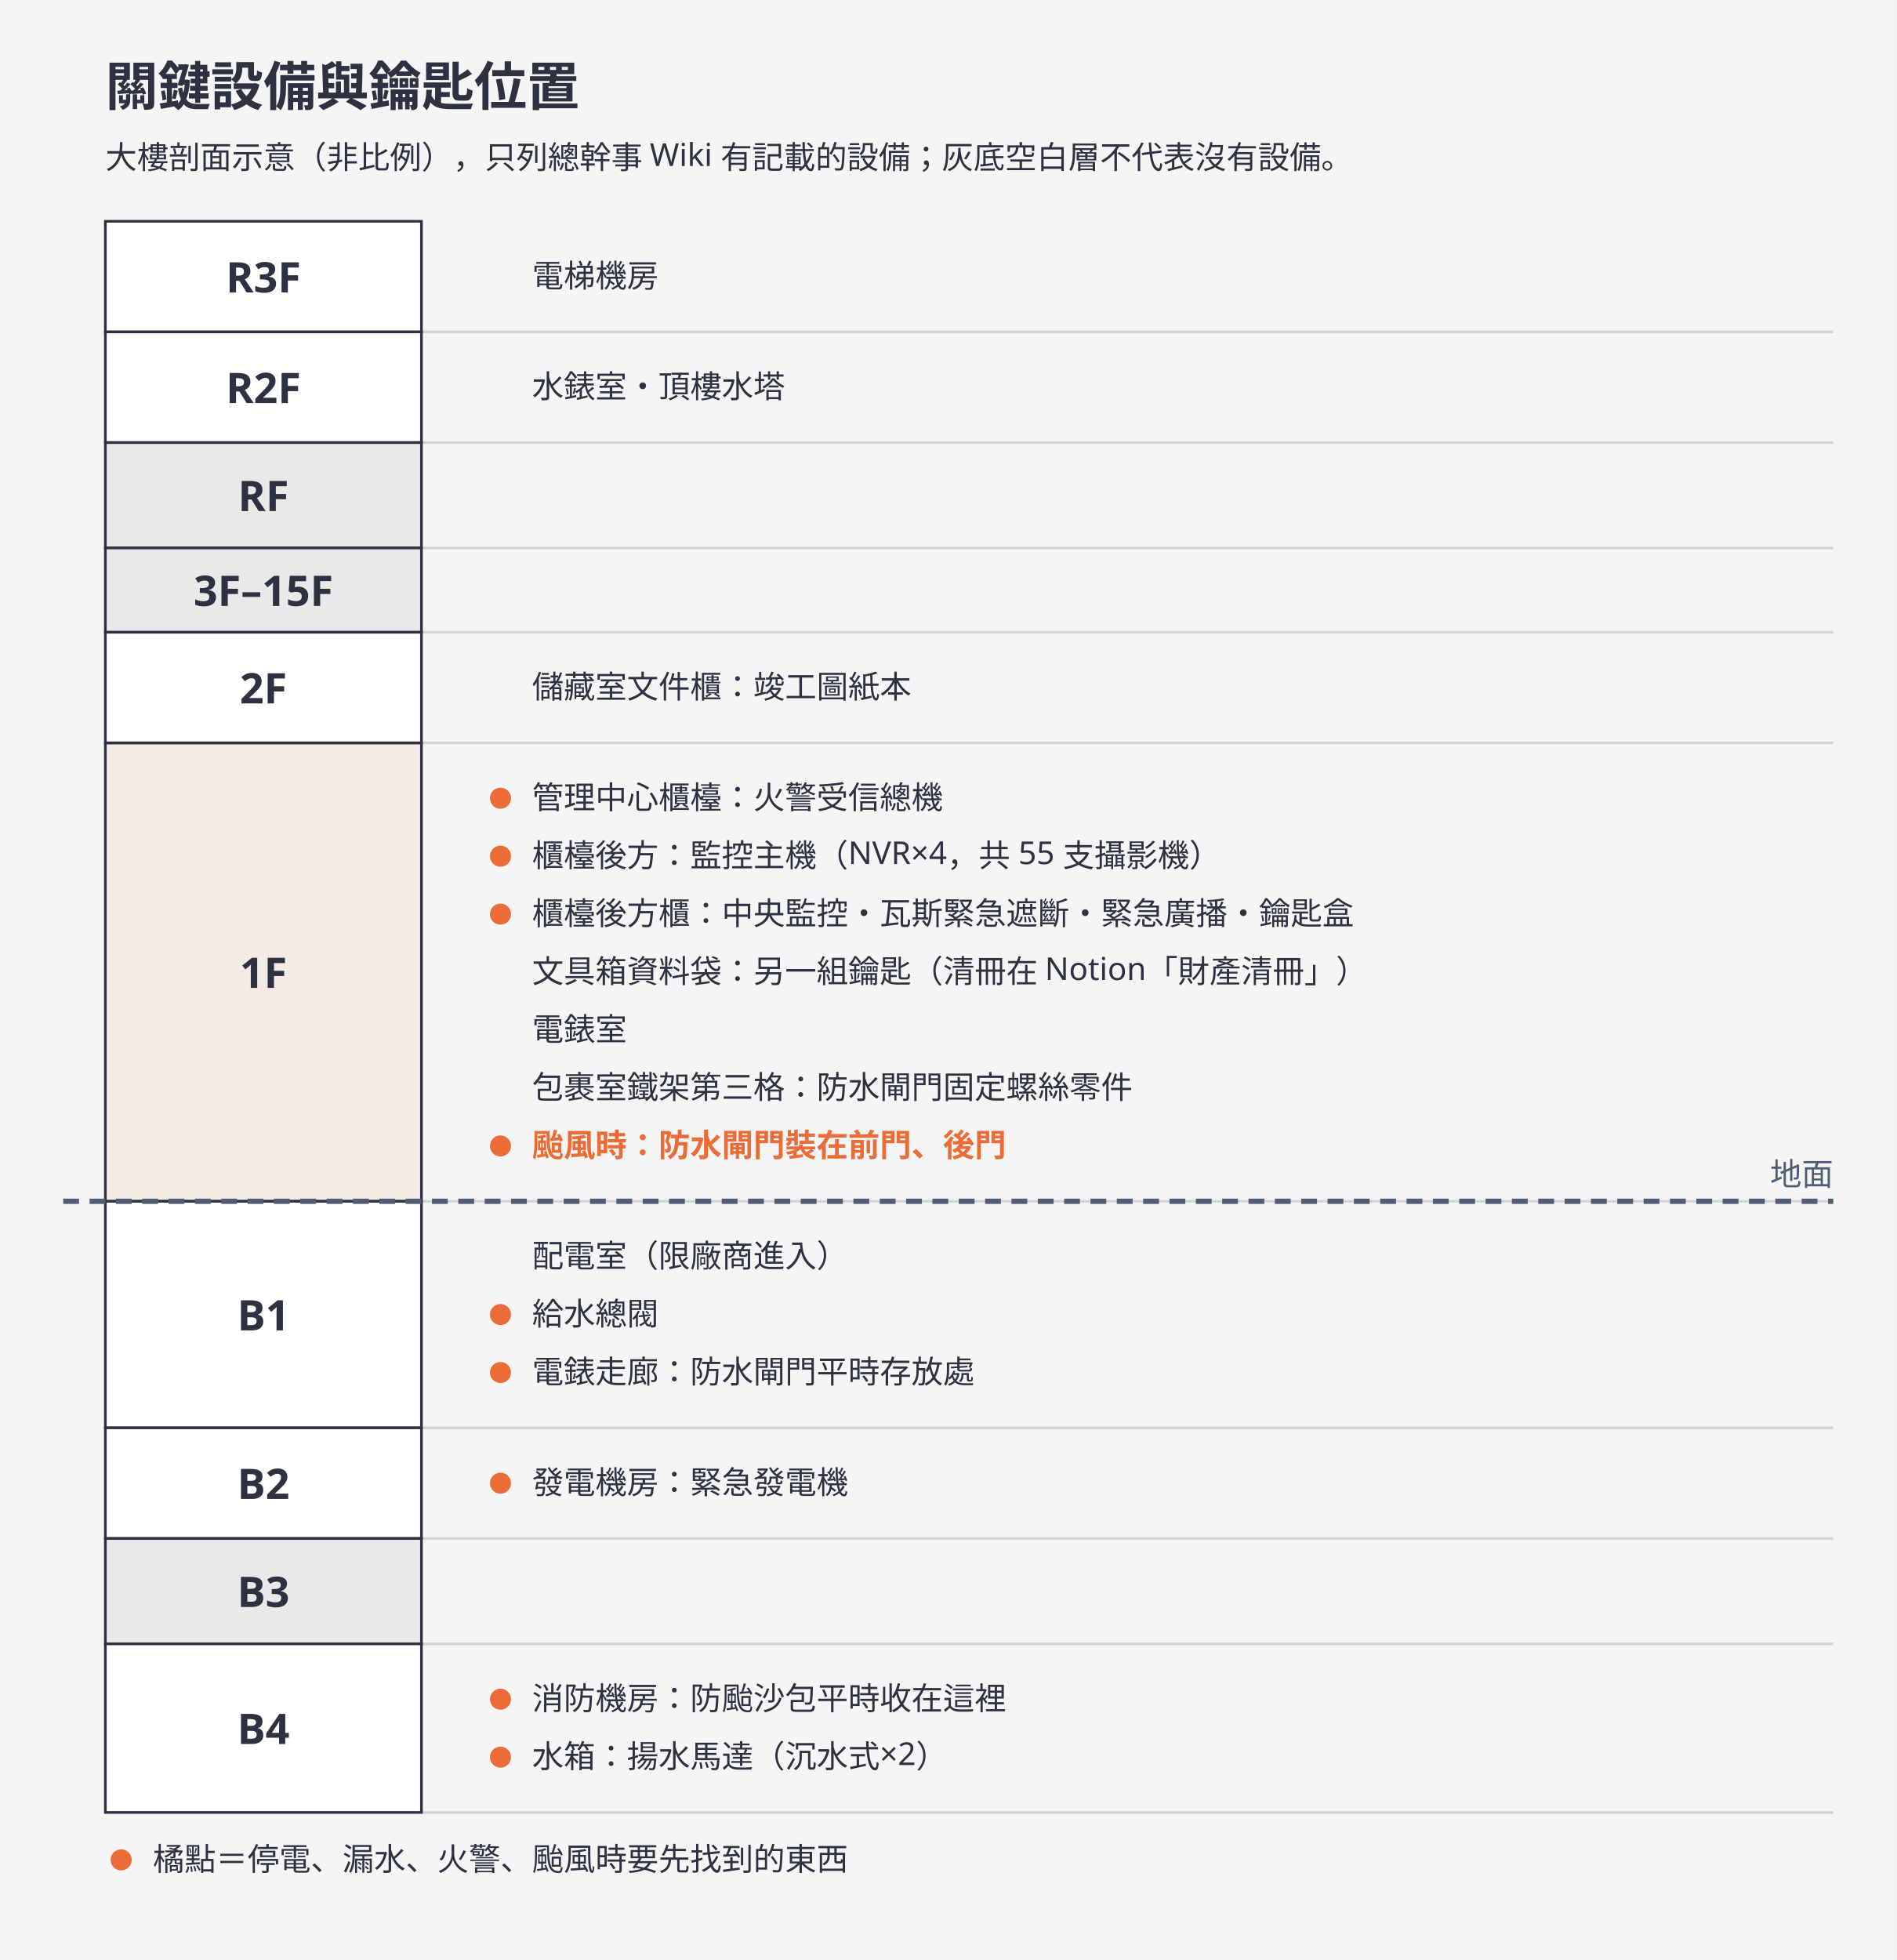
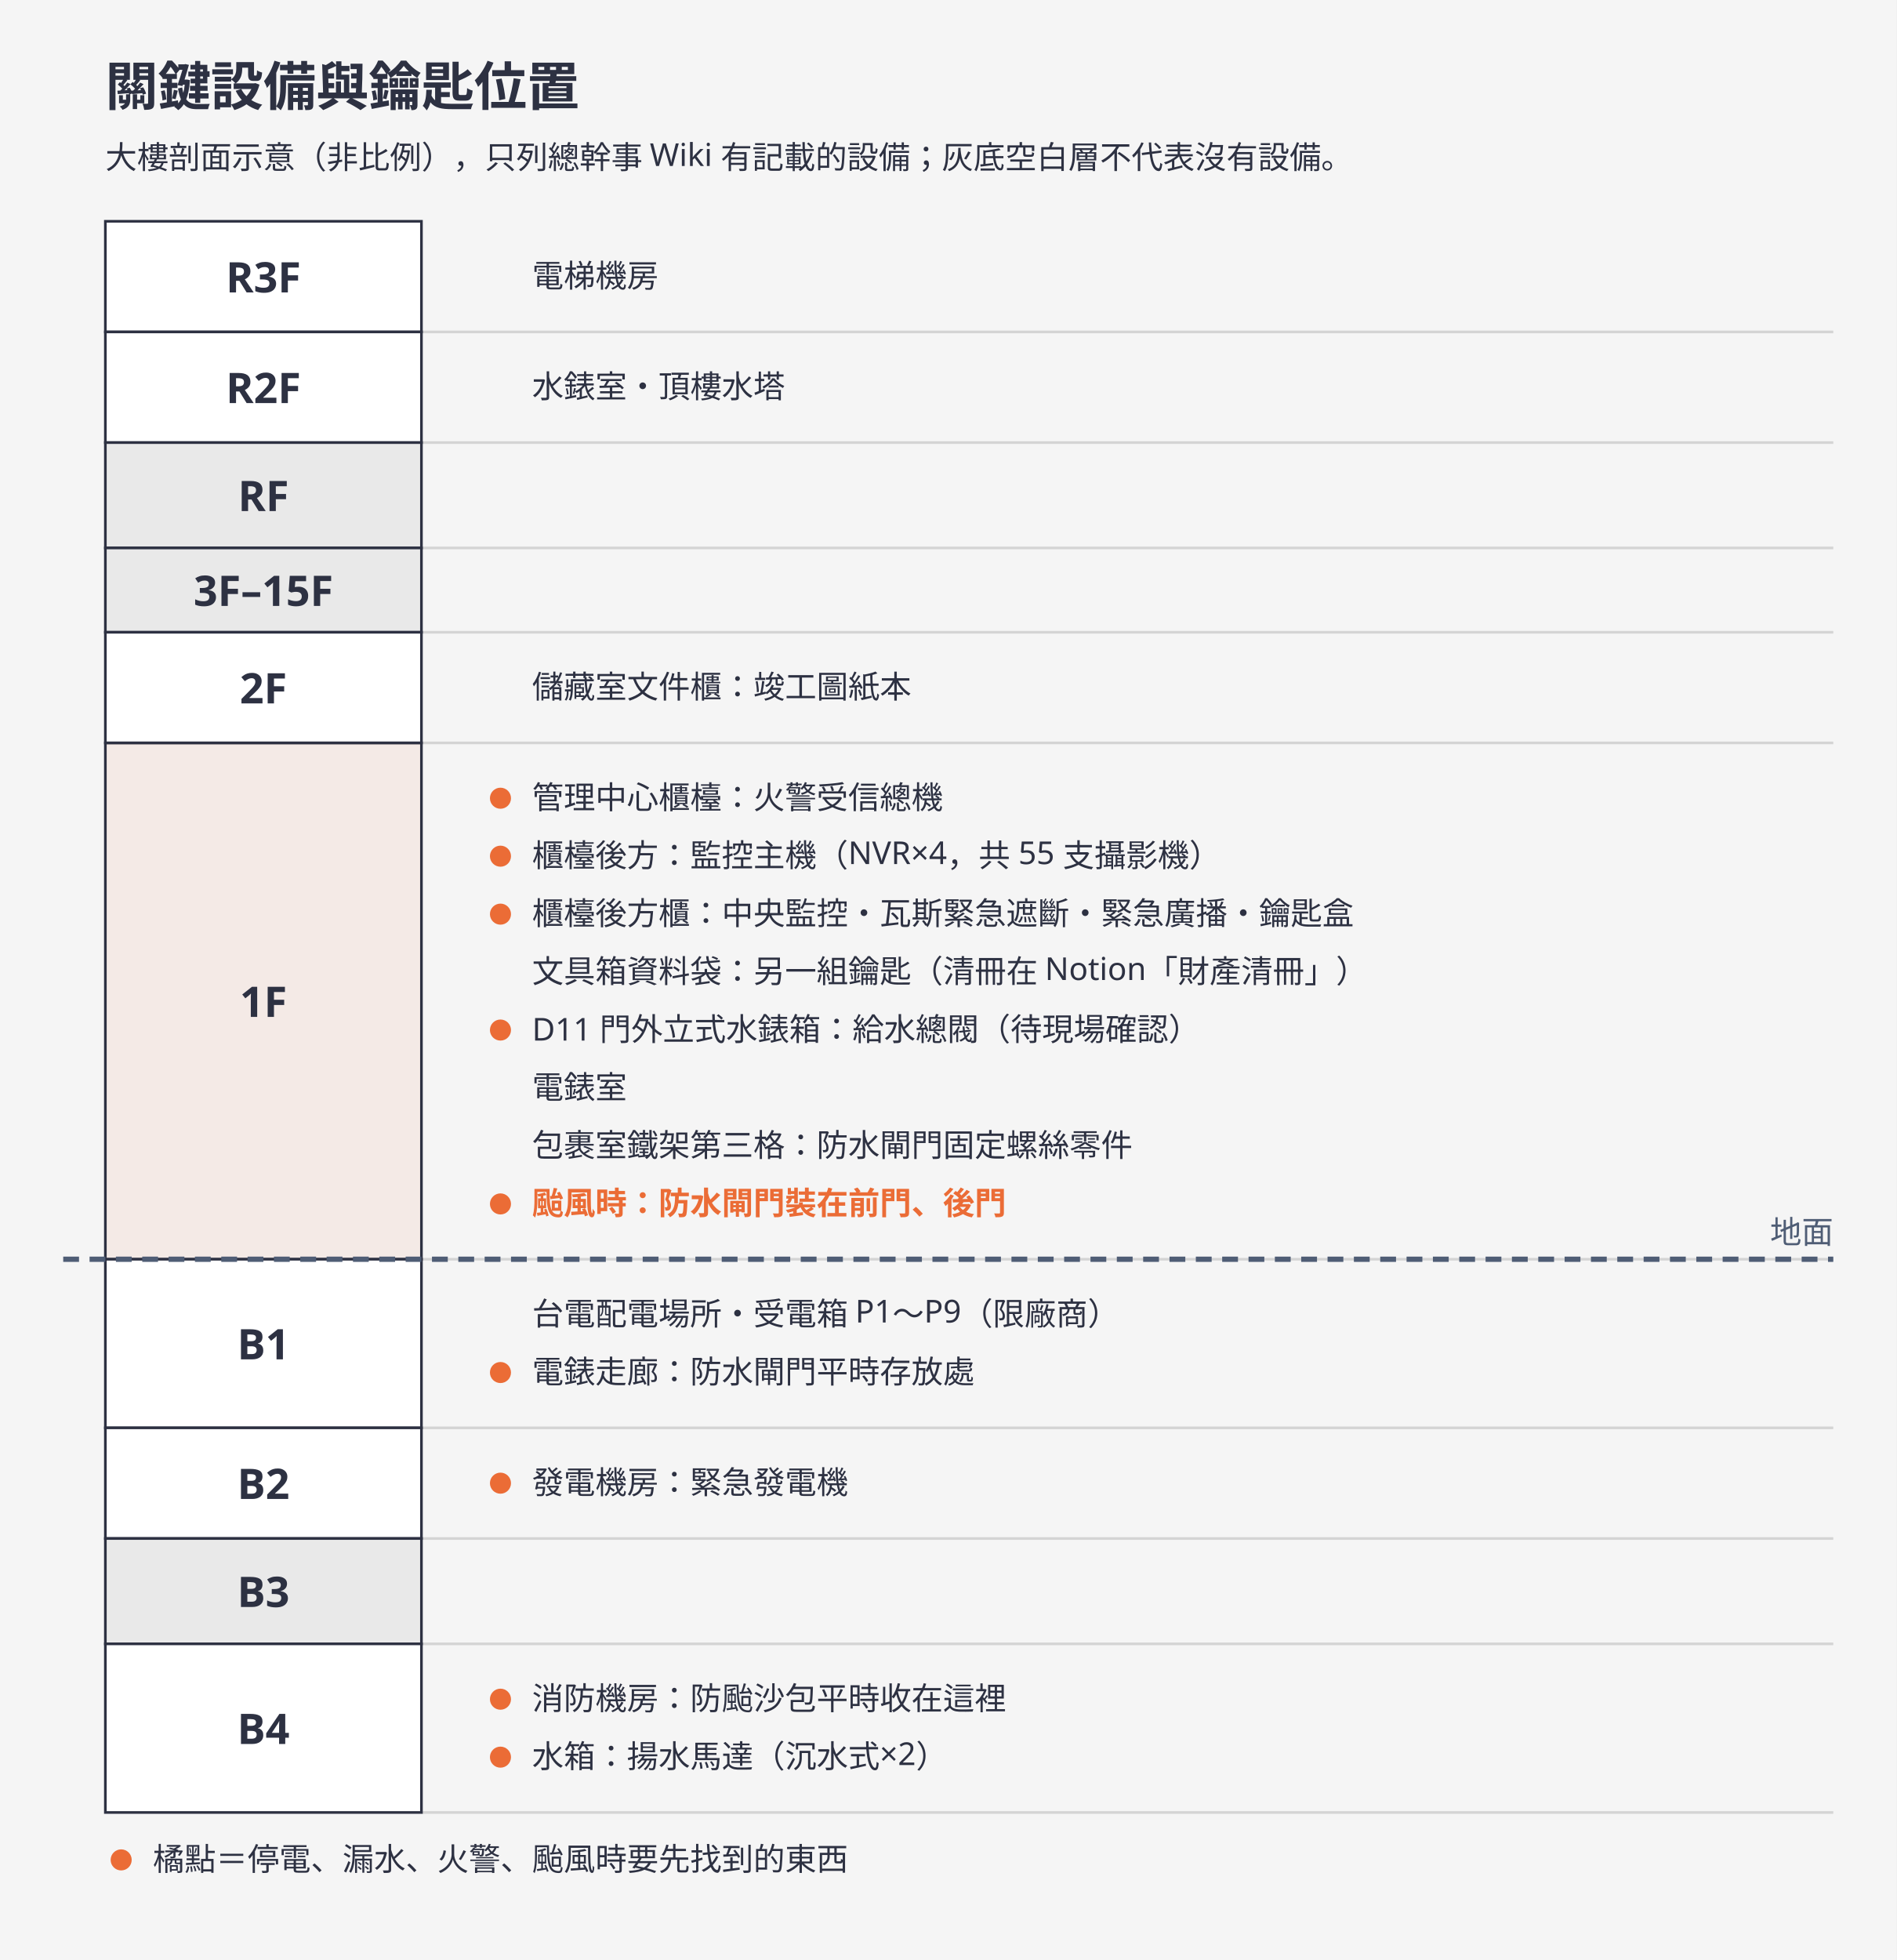
<svg xmlns="http://www.w3.org/2000/svg" viewBox="0 0 720 744" width="720" height="744" role="img" aria-labelledby="eq-title eq-desc" font-family="'Noto Sans TC','Microsoft JhengHei','PingFang TC',sans-serif">
  <rect width="720" height="744" fill="#f5f5f5" />
  <text x="40" y="40" fill="#2d3142" font-size="20" font-weight="700">關鍵設備與鑰匙位置</text>
  <text x="40" y="64" fill="#2d3142" font-size="12">大樓剖面示意（非比例），只列總幹事 Wiki 有記載的設備；灰底空白層不代表沒有設備。</text>
  <line x1="160" y1="126" x2="696" y2="126" stroke="#d4d4d4" stroke-width="1" />
  <line x1="160" y1="168" x2="696" y2="168" stroke="#d4d4d4" stroke-width="1" />
  <line x1="160" y1="208" x2="696" y2="208" stroke="#d4d4d4" stroke-width="1" />
  <line x1="160" y1="240" x2="696" y2="240" stroke="#d4d4d4" stroke-width="1" />
  <line x1="160" y1="282" x2="696" y2="282" stroke="#d4d4d4" stroke-width="1" />
-   <line x1="160" y1="456" x2="696" y2="456" stroke="#d4d4d4" stroke-width="1" />
+   <line x1="160" y1="478" x2="696" y2="478" stroke="#d4d4d4" stroke-width="1" />
  <line x1="160" y1="542" x2="696" y2="542" stroke="#d4d4d4" stroke-width="1" />
  <line x1="160" y1="584" x2="696" y2="584" stroke="#d4d4d4" stroke-width="1" />
  <line x1="160" y1="624" x2="696" y2="624" stroke="#d4d4d4" stroke-width="1" />
  <line x1="160" y1="688" x2="696" y2="688" stroke="#d4d4d4" stroke-width="1" />
  <rect x="40" y="84" width="120" height="42" fill="#ffffff" stroke="#2d3142" stroke-width="1" />
  <text x="100" y="111.0" fill="#2d3142" font-size="16" font-weight="700" text-anchor="middle">R3F</text>
  <text x="202" y="109.0" fill="#2d3142" font-size="12">電梯機房</text>
  <rect x="40" y="126" width="120" height="42" fill="#ffffff" stroke="#2d3142" stroke-width="1" />
  <text x="100" y="153.0" fill="#2d3142" font-size="16" font-weight="700" text-anchor="middle">R2F</text>
  <text x="202" y="151.0" fill="#2d3142" font-size="12">水錶室・頂樓水塔</text>
  <rect x="40" y="168" width="120" height="40" fill="#e9e9e9" stroke="#2d3142" stroke-width="1" />
  <text x="100" y="194.0" fill="#2d3142" font-size="16" font-weight="700" text-anchor="middle">RF</text>
  <rect x="40" y="208" width="120" height="32" fill="#e9e9e9" stroke="#2d3142" stroke-width="1" />
  <text x="100" y="230.0" fill="#2d3142" font-size="16" font-weight="700" text-anchor="middle">3F–15F</text>
  <rect x="40" y="240" width="120" height="42" fill="#ffffff" stroke="#2d3142" stroke-width="1" />
  <text x="100" y="267.0" fill="#2d3142" font-size="16" font-weight="700" text-anchor="middle">2F</text>
  <text x="202" y="265.0" fill="#2d3142" font-size="12">儲藏室文件櫃：竣工圖紙本</text>
-   <rect x="40" y="282" width="120" height="174" fill="rgba(235,108,54,0.08)" stroke="#2d3142" stroke-width="1" />
-   <text x="100" y="375.0" fill="#2d3142" font-size="16" font-weight="700" text-anchor="middle">1F</text>
+   <rect x="40" y="282" width="120" height="196" fill="rgba(235,108,54,0.08)" stroke="#2d3142" stroke-width="1" />
+   <text x="100" y="386.0" fill="#2d3142" font-size="16" font-weight="700" text-anchor="middle">1F</text>
  <circle cx="190" cy="303.0" r="4" fill="#eb6c36" />
  <text x="202" y="307.0" fill="#2d3142" font-size="12">管理中心櫃檯：火警受信總機</text>
  <circle cx="190" cy="325.0" r="4" fill="#eb6c36" />
  <text x="202" y="329.0" fill="#2d3142" font-size="12">櫃檯後方：監控主機（NVR×4，共 55 支攝影機）</text>
  <circle cx="190" cy="347.0" r="4" fill="#eb6c36" />
  <text x="202" y="351.0" fill="#2d3142" font-size="12">櫃檯後方櫃：中央監控・瓦斯緊急遮斷・緊急廣播・鑰匙盒</text>
  <text x="202" y="373.0" fill="#2d3142" font-size="12">文具箱資料袋：另一組鑰匙（清冊在 Notion「財產清冊」）</text>
-   <text x="202" y="395.0" fill="#2d3142" font-size="12">電錶室</text>
-   <text x="202" y="417.0" fill="#2d3142" font-size="12">包裹室鐵架第三格：防水閘門固定螺絲零件</text>
-   <circle cx="190" cy="435.0" r="4" fill="#eb6c36" />
-   <text x="202" y="439.0" fill="#eb6c36" font-size="12" font-weight="700">颱風時：防水閘門裝在前門、後門</text>
-   <rect x="40" y="456" width="120" height="86" fill="#ffffff" stroke="#2d3142" stroke-width="1" />
-   <text x="100" y="505.0" fill="#2d3142" font-size="16" font-weight="700" text-anchor="middle">B1</text>
-   <text x="202" y="481.0" fill="#2d3142" font-size="12">配電室（限廠商進入）</text>
-   <circle cx="190" cy="499.0" r="4" fill="#eb6c36" />
-   <text x="202" y="503.0" fill="#2d3142" font-size="12">給水總閥</text>
+   <circle cx="190" cy="391.0" r="4" fill="#eb6c36" />
+   <text x="202" y="395.0" fill="#2d3142" font-size="12">D11 門外立式水錶箱：給水總閥（待現場確認）</text>
+   <text x="202" y="417.0" fill="#2d3142" font-size="12">電錶室</text>
+   <text x="202" y="439.0" fill="#2d3142" font-size="12">包裹室鐵架第三格：防水閘門固定螺絲零件</text>
+   <circle cx="190" cy="457.0" r="4" fill="#eb6c36" />
+   <text x="202" y="461.0" fill="#eb6c36" font-size="12" font-weight="700">颱風時：防水閘門裝在前門、後門</text>
+   <rect x="40" y="478" width="120" height="64" fill="#ffffff" stroke="#2d3142" stroke-width="1" />
+   <text x="100" y="516.0" fill="#2d3142" font-size="16" font-weight="700" text-anchor="middle">B1</text>
+   <text x="202" y="503.0" fill="#2d3142" font-size="12">台電配電場所・受電箱 P1～P9（限廠商）</text>
  <circle cx="190" cy="521.0" r="4" fill="#eb6c36" />
  <text x="202" y="525.0" fill="#2d3142" font-size="12">電錶走廊：防水閘門平時存放處</text>
  <rect x="40" y="542" width="120" height="42" fill="#ffffff" stroke="#2d3142" stroke-width="1" />
  <text x="100" y="569.0" fill="#2d3142" font-size="16" font-weight="700" text-anchor="middle">B2</text>
  <circle cx="190" cy="563.0" r="4" fill="#eb6c36" />
  <text x="202" y="567.0" fill="#2d3142" font-size="12">發電機房：緊急發電機</text>
  <rect x="40" y="584" width="120" height="40" fill="#e9e9e9" stroke="#2d3142" stroke-width="1" />
  <text x="100" y="610.0" fill="#2d3142" font-size="16" font-weight="700" text-anchor="middle">B3</text>
  <rect x="40" y="624" width="120" height="64" fill="#ffffff" stroke="#2d3142" stroke-width="1" />
  <text x="100" y="662.0" fill="#2d3142" font-size="16" font-weight="700" text-anchor="middle">B4</text>
  <circle cx="190" cy="645.0" r="4" fill="#eb6c36" />
  <text x="202" y="649.0" fill="#2d3142" font-size="12">消防機房：防颱沙包平時收在這裡</text>
  <circle cx="190" cy="667.0" r="4" fill="#eb6c36" />
  <text x="202" y="671.0" fill="#2d3142" font-size="12">水箱：揚水馬達（沉水式×2）</text>
-   <line x1="24" y1="456" x2="696" y2="456" stroke="#4f5d75" stroke-width="2" stroke-dasharray="6,4" />
-   <text x="696" y="450" fill="#4f5d75" font-size="12" text-anchor="end">地面</text>
+   <line x1="24" y1="478" x2="696" y2="478" stroke="#4f5d75" stroke-width="2" stroke-dasharray="6,4" />
+   <text x="696" y="472" fill="#4f5d75" font-size="12" text-anchor="end">地面</text>
  <circle cx="46" cy="706" r="4" fill="#eb6c36" />
  <text x="58" y="710" fill="#2d3142" font-size="12">橘點＝停電、漏水、火警、颱風時要先找到的東西</text>
</svg>
